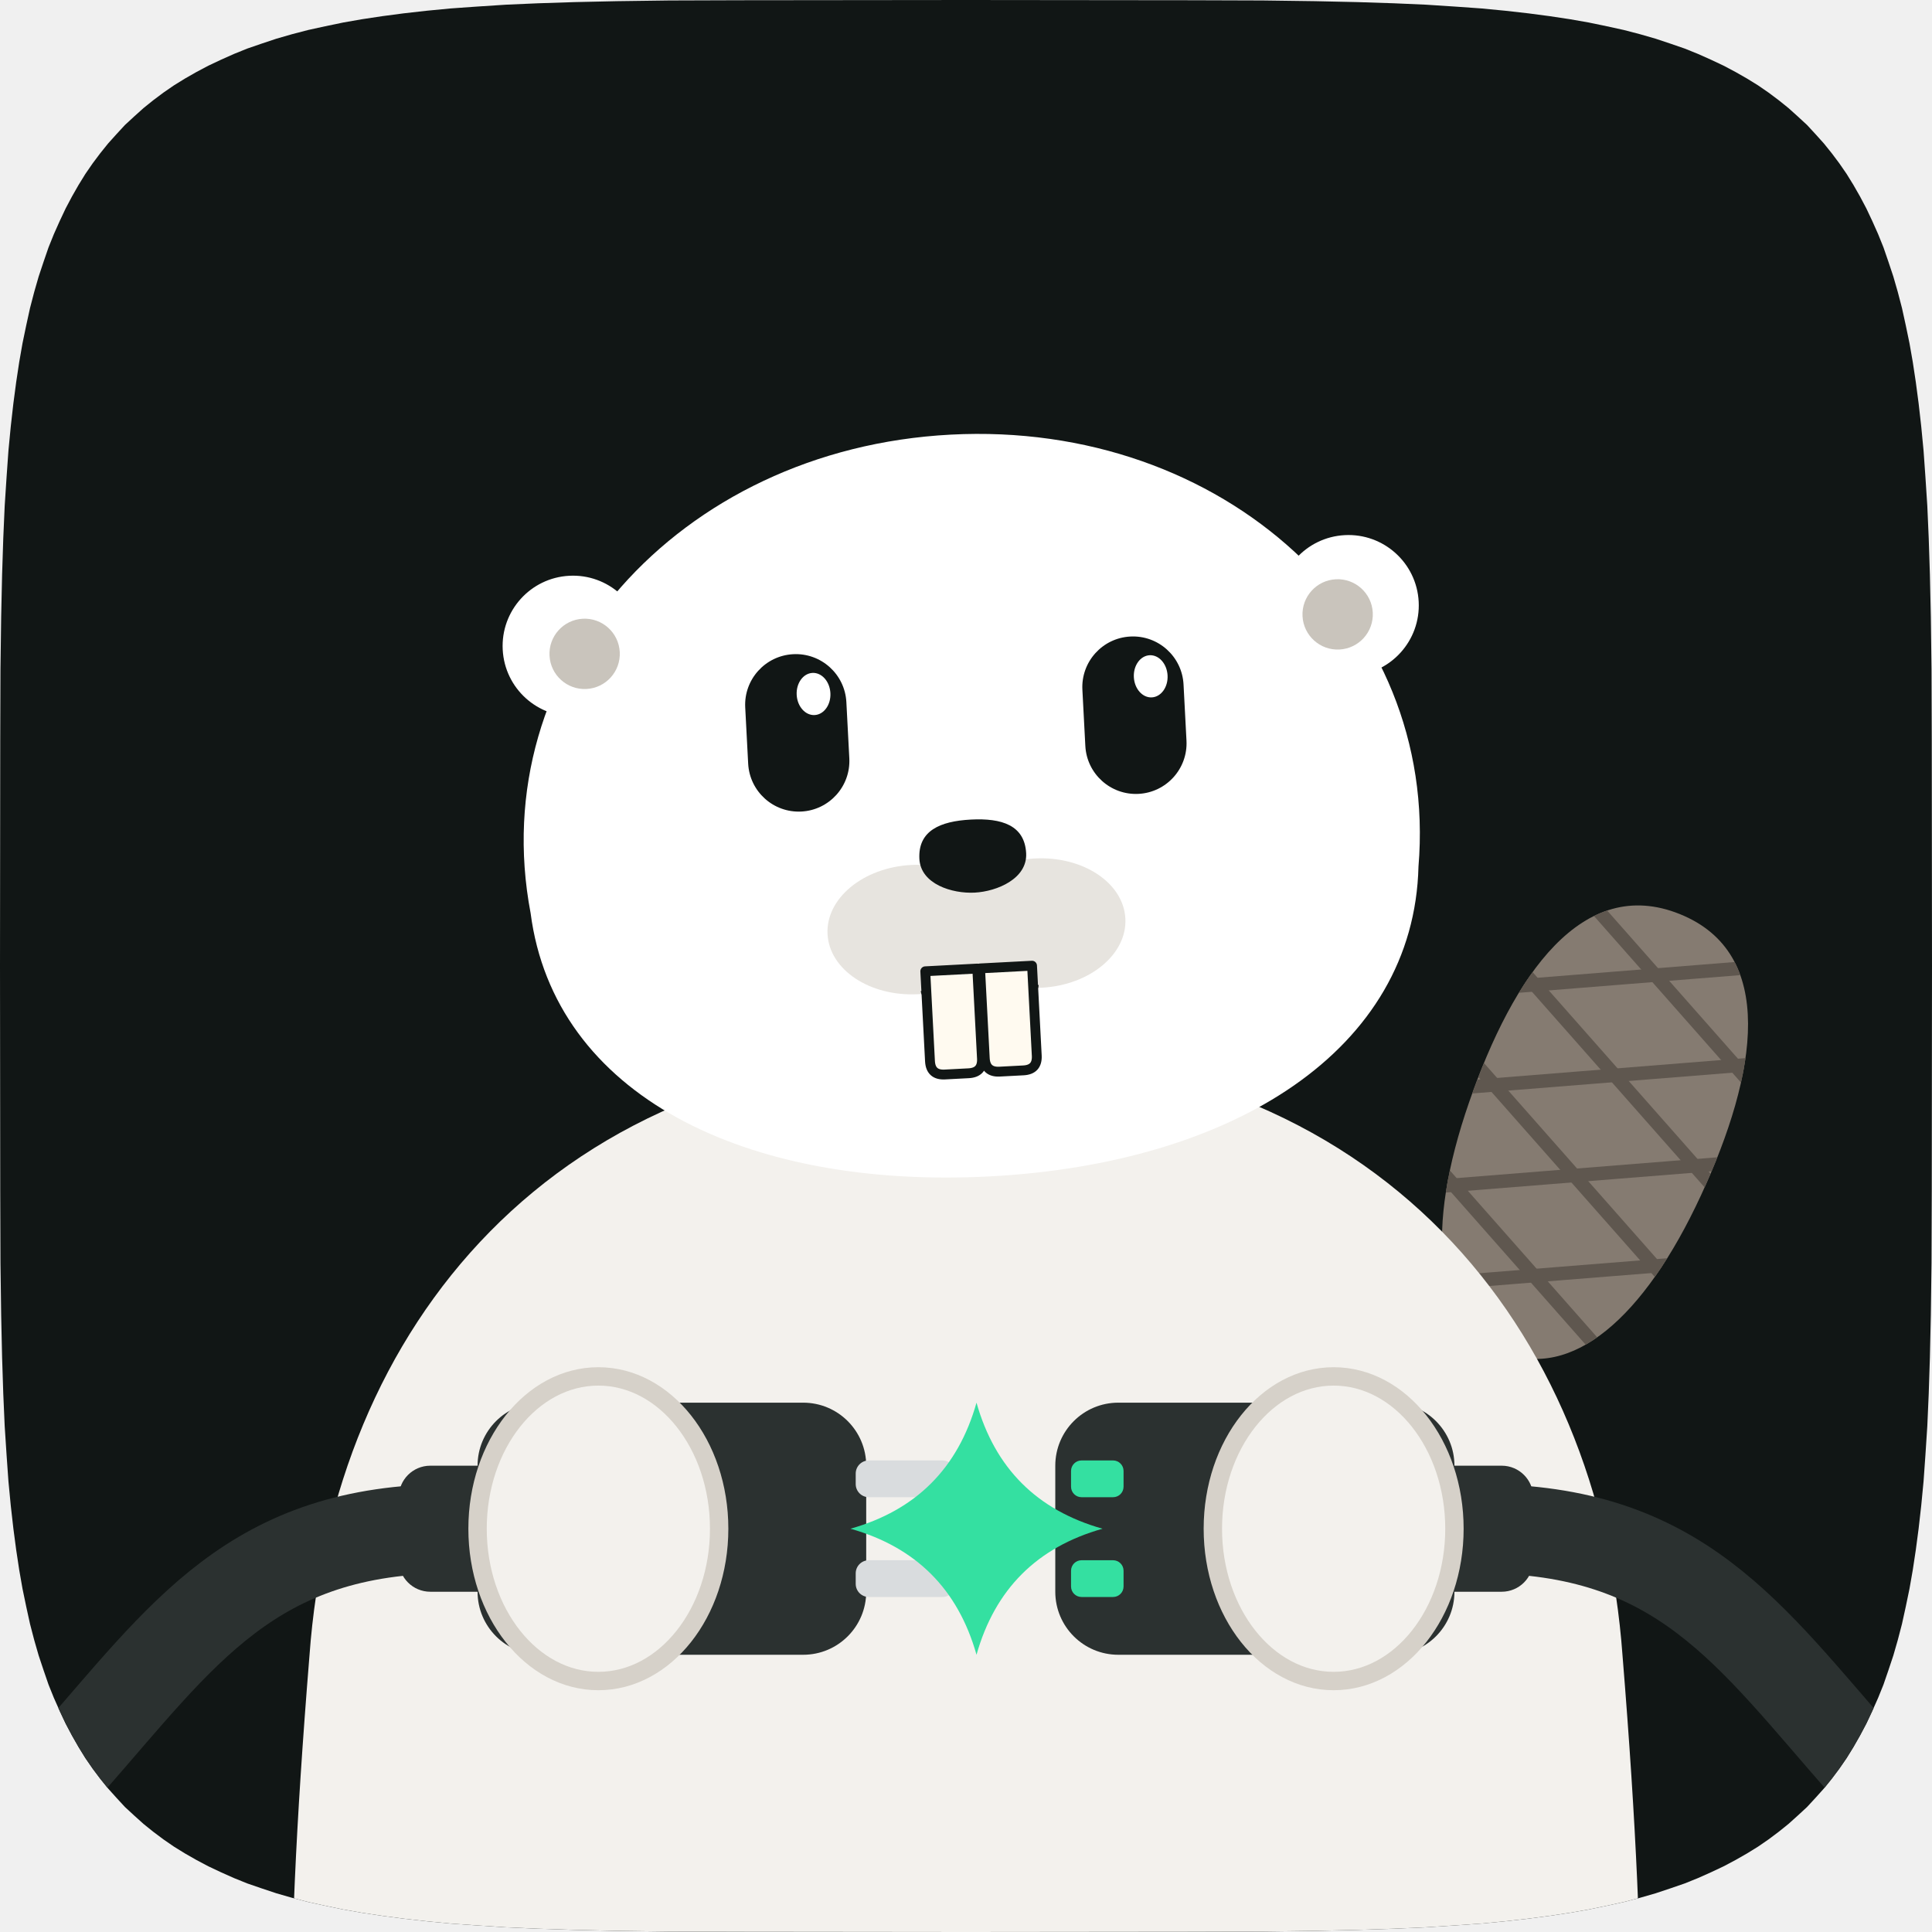
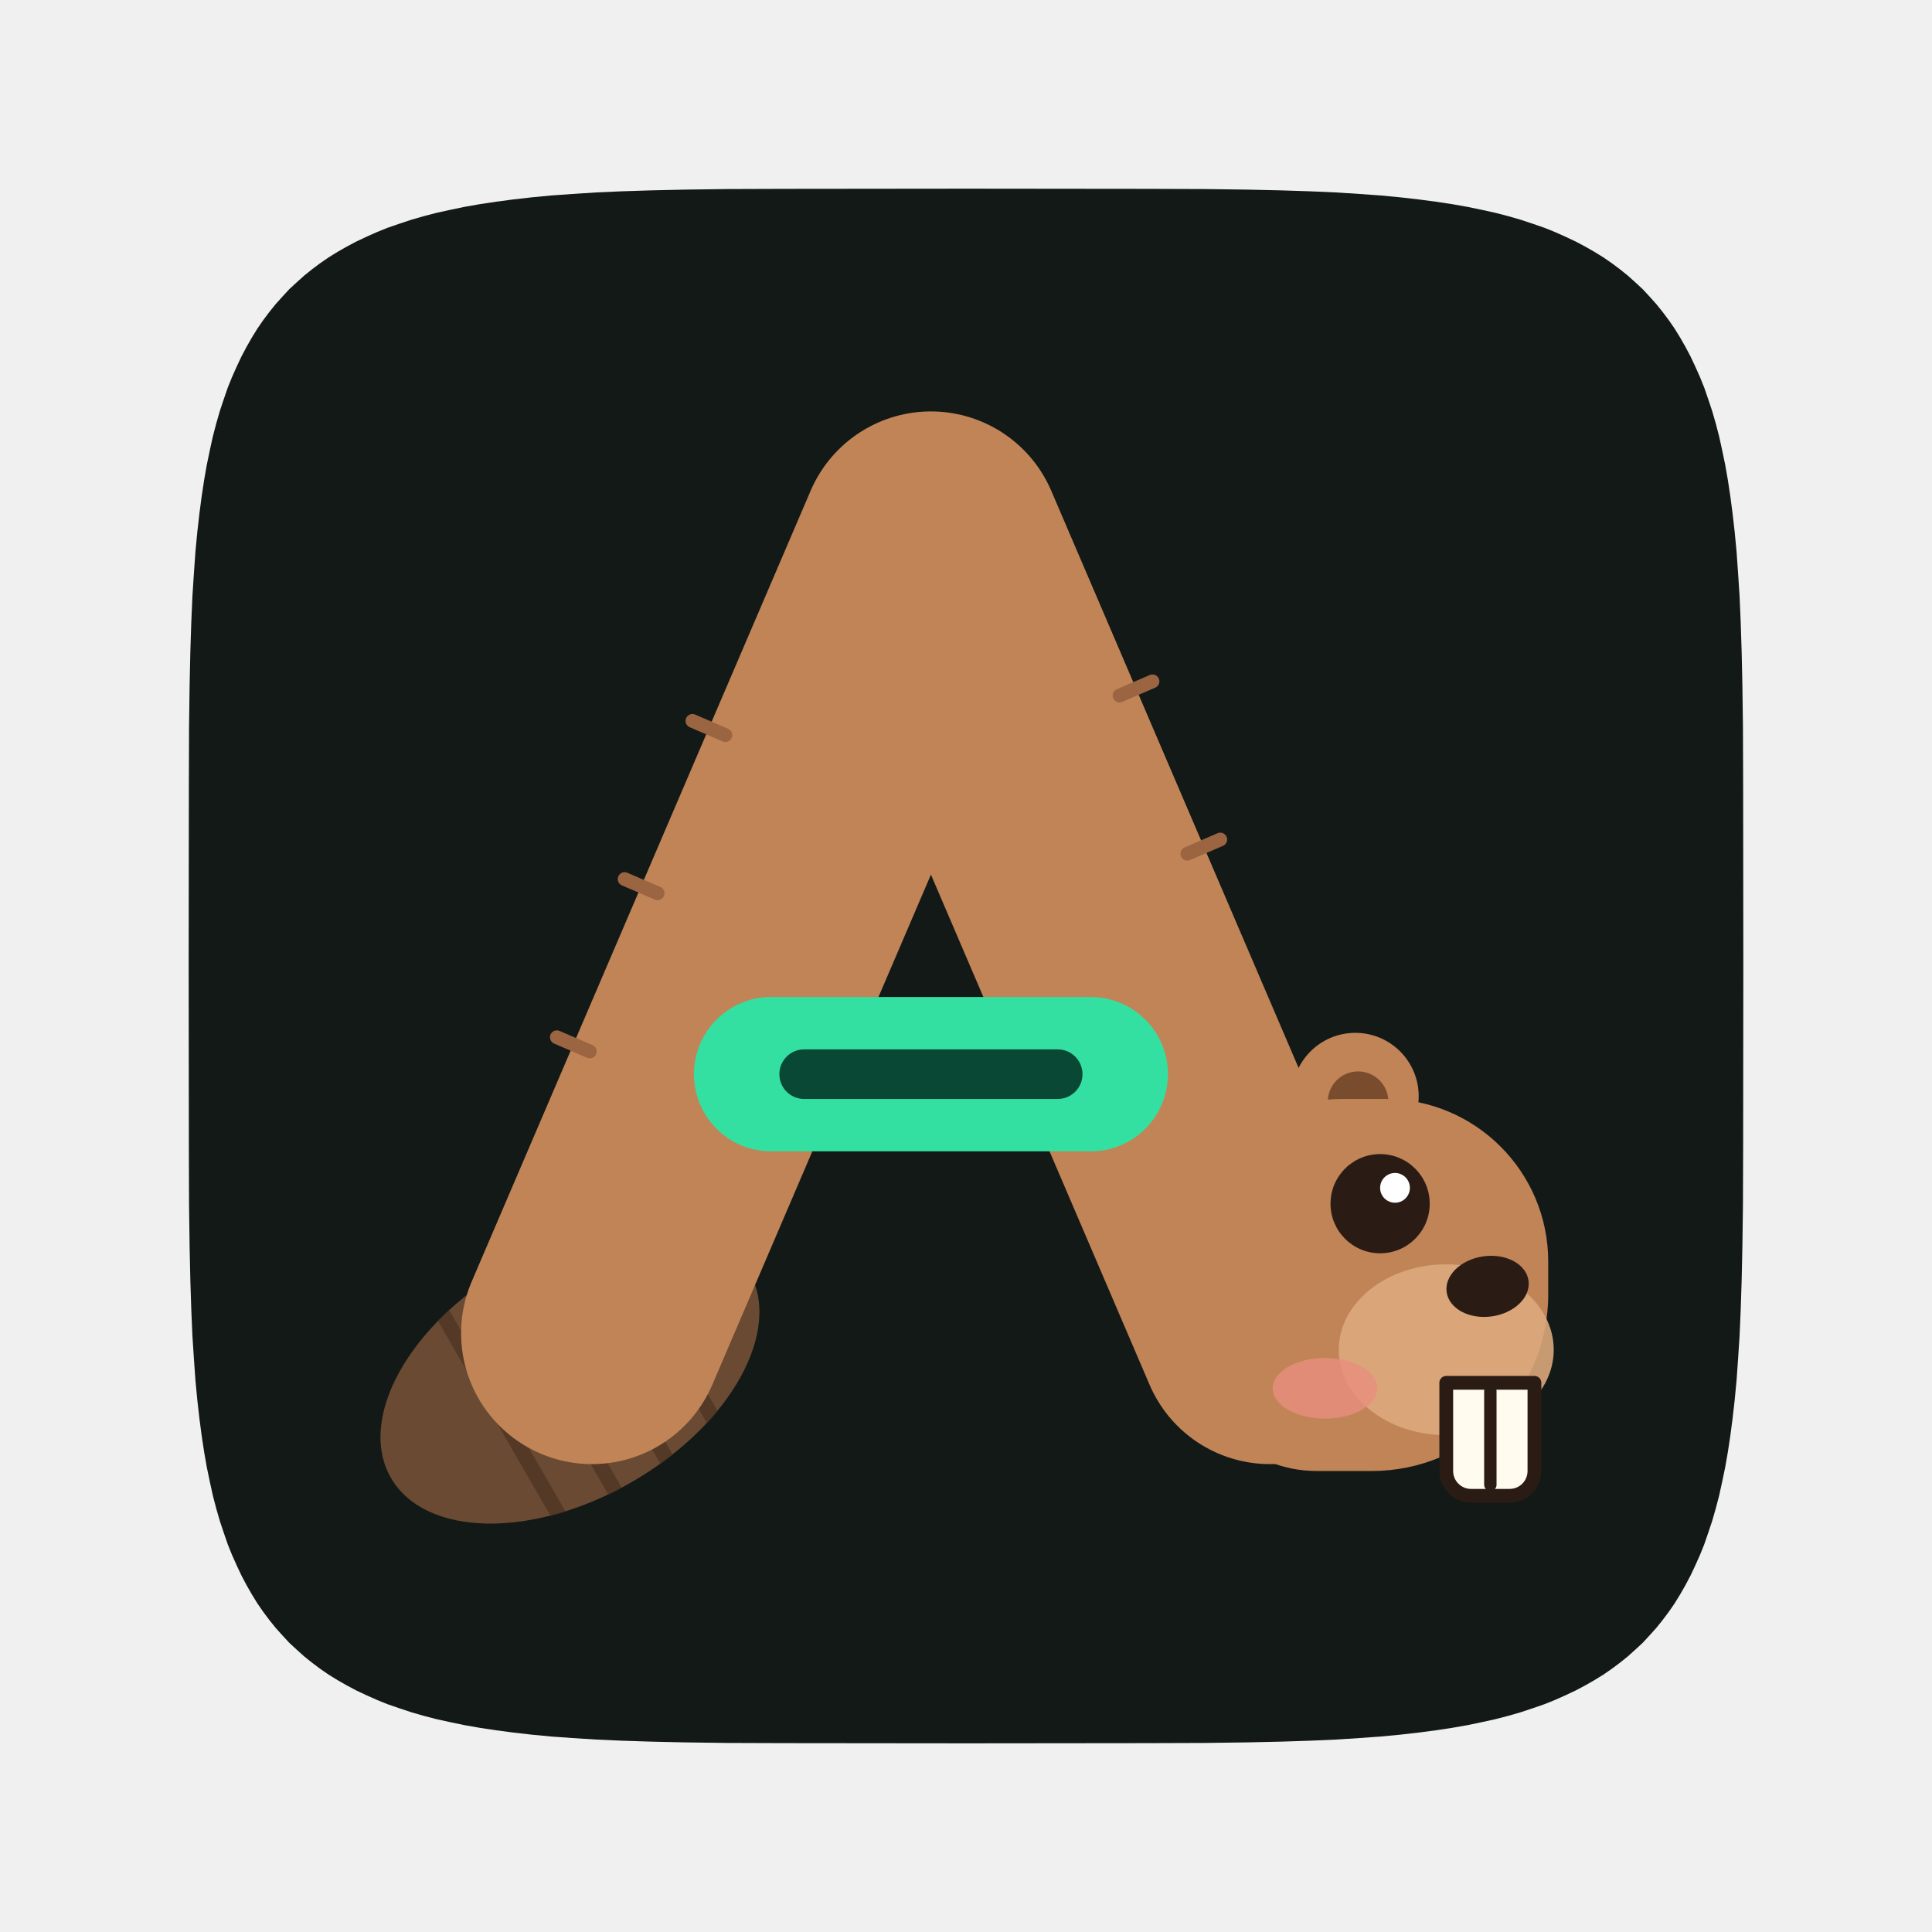
- <svg xmlns="http://www.w3.org/2000/svg" width="1024" height="1024" viewBox="100 100 824 824">
+ <svg xmlns="http://www.w3.org/2000/svg" width="1024" height="1024" viewBox="0 0 1024 1024" role="img" aria-label="AgentREST">
  <defs>
-     <path id="tile" d="M924.0 512.0 L923.9 608.0 L923.8 638.6 L923.5 660.9 L923.1 679.0 L922.6 694.5 L922.0 708.2 L921.2 720.5 L920.4 731.8 L919.4 742.2 L918.3 751.9 L917.1 761.0 L915.8 769.6 L914.4 777.6 L912.8 785.3 L911.2 792.6 L909.4 799.5 L907.5 806.1 L905.4 812.4 L903.3 818.5 L901.0 824.2 L898.5 829.8 L896.0 835.1 L893.3 840.2 L890.5 845.1 L887.6 849.8 L884.5 854.3 L881.2 858.7 L877.9 862.8 L874.3 866.8 L870.7 870.7 L866.8 874.3 L862.8 877.9 L858.7 881.2 L854.3 884.5 L849.8 887.6 L845.1 890.5 L840.2 893.3 L835.1 896.0 L829.8 898.5 L824.2 901.0 L818.5 903.3 L812.4 905.4 L806.1 907.5 L799.5 909.4 L792.6 911.2 L785.3 912.8 L777.6 914.4 L769.6 915.8 L761.0 917.1 L751.9 918.3 L742.2 919.4 L731.8 920.4 L720.5 921.2 L708.2 922.0 L694.5 922.6 L679.0 923.1 L660.9 923.5 L638.6 923.8 L608.0 923.9 L512.0 924.0 L416.0 923.9 L385.4 923.8 L363.1 923.5 L345.0 923.1 L329.5 922.6 L315.8 922.0 L303.5 921.2 L292.2 920.4 L281.8 919.4 L272.1 918.3 L263.0 917.1 L254.4 915.8 L246.4 914.4 L238.7 912.8 L231.4 911.2 L224.5 909.4 L217.9 907.5 L211.6 905.4 L205.5 903.3 L199.8 901.0 L194.2 898.5 L188.9 896.0 L183.8 893.3 L178.9 890.5 L174.2 887.6 L169.7 884.5 L165.3 881.2 L161.2 877.9 L157.2 874.3 L153.3 870.7 L149.7 866.8 L146.1 862.8 L142.8 858.7 L139.5 854.3 L136.4 849.8 L133.5 845.1 L130.7 840.2 L128.0 835.1 L125.5 829.8 L123.0 824.2 L120.7 818.5 L118.6 812.4 L116.5 806.1 L114.6 799.5 L112.8 792.6 L111.2 785.3 L109.6 777.6 L108.2 769.6 L106.9 761.0 L105.7 751.9 L104.6 742.2 L103.6 731.8 L102.8 720.5 L102.0 708.2 L101.4 694.5 L100.9 679.0 L100.5 660.9 L100.2 638.6 L100.1 608.0 L100.0 512.0 L100.1 416.0 L100.2 385.4 L100.5 363.1 L100.9 345.0 L101.4 329.5 L102.0 315.8 L102.8 303.5 L103.6 292.2 L104.6 281.8 L105.7 272.1 L106.9 263.0 L108.2 254.4 L109.6 246.4 L111.2 238.7 L112.8 231.4 L114.6 224.5 L116.5 217.9 L118.6 211.6 L120.7 205.5 L123.0 199.8 L125.5 194.2 L128.0 188.9 L130.7 183.8 L133.5 178.9 L136.4 174.2 L139.5 169.7 L142.8 165.3 L146.1 161.2 L149.7 157.2 L153.3 153.3 L157.2 149.7 L161.2 146.1 L165.3 142.8 L169.7 139.5 L174.2 136.4 L178.9 133.5 L183.8 130.7 L188.9 128.0 L194.2 125.5 L199.8 123.0 L205.5 120.7 L211.6 118.6 L217.9 116.5 L224.5 114.6 L231.4 112.8 L238.7 111.2 L246.4 109.6 L254.4 108.2 L263.0 106.9 L272.1 105.7 L281.8 104.6 L292.2 103.6 L303.5 102.8 L315.8 102.0 L329.5 101.4 L345.0 100.9 L363.1 100.5 L385.4 100.2 L416.0 100.1 L512.0 100.0 L608.0 100.1 L638.6 100.2 L660.9 100.5 L679.0 100.9 L694.5 101.4 L708.2 102.0 L720.5 102.8 L731.8 103.6 L742.2 104.6 L751.9 105.7 L761.0 106.9 L769.6 108.2 L777.6 109.6 L785.3 111.2 L792.6 112.8 L799.5 114.6 L806.1 116.5 L812.4 118.6 L818.5 120.7 L824.2 123.0 L829.8 125.5 L835.1 128.0 L840.2 130.7 L845.1 133.5 L849.8 136.4 L854.3 139.5 L858.7 142.8 L862.8 146.1 L866.8 149.7 L870.7 153.3 L874.3 157.2 L877.9 161.2 L881.2 165.3 L884.5 169.7 L887.6 174.2 L890.5 178.9 L893.3 183.8 L896.0 188.9 L898.5 194.2 L901.0 199.8 L903.3 205.5 L905.4 211.6 L907.5 217.9 L909.4 224.5 L911.2 231.4 L912.8 238.7 L914.4 246.4 L915.8 254.4 L917.1 263.0 L918.3 272.1 L919.4 281.8 L920.4 292.2 L921.2 303.5 L922.0 315.8 L922.6 329.5 L923.1 345.0 L923.5 363.1 L923.8 385.4 L923.9 416.0 Z" />
+     <filter id="tileDrop" x="-10%" y="-10%" width="120%" height="125%">
+       <feGaussianBlur stdDeviation="14" />
+     </filter>
+     <path id="squircle" d="M924.0 512.0 L923.9 608.0 L923.8 638.6 L923.5 660.9 L923.1 679.0 L922.6 694.5 L922.0 708.2 L921.2 720.5 L920.4 731.8 L919.4 742.2 L918.3 751.9 L917.1 761.0 L915.8 769.6 L914.4 777.6 L912.8 785.3 L911.2 792.6 L909.4 799.5 L907.5 806.1 L905.4 812.4 L903.3 818.5 L901.0 824.2 L898.5 829.8 L896.0 835.1 L893.3 840.2 L890.5 845.1 L887.6 849.8 L884.5 854.3 L881.2 858.7 L877.9 862.8 L874.3 866.8 L870.7 870.7 L866.8 874.3 L862.8 877.9 L858.7 881.2 L854.3 884.5 L849.8 887.6 L845.1 890.5 L840.2 893.3 L835.1 896.0 L829.8 898.5 L824.2 901.0 L818.5 903.3 L812.4 905.4 L806.1 907.5 L799.5 909.4 L792.6 911.2 L785.3 912.8 L777.6 914.4 L769.6 915.8 L761.0 917.1 L751.9 918.3 L742.2 919.4 L731.8 920.4 L720.5 921.2 L708.2 922.0 L694.5 922.6 L679.0 923.1 L660.9 923.5 L638.6 923.8 L608.0 923.9 L512.0 924.0 L416.0 923.9 L385.4 923.8 L363.1 923.5 L345.0 923.1 L329.5 922.6 L315.8 922.0 L303.5 921.2 L292.2 920.4 L281.8 919.4 L272.1 918.3 L263.0 917.1 L254.4 915.8 L246.4 914.4 L238.7 912.8 L231.4 911.2 L224.5 909.4 L217.9 907.5 L211.6 905.4 L205.5 903.3 L199.8 901.0 L194.2 898.5 L188.9 896.0 L183.8 893.3 L178.9 890.5 L174.2 887.6 L169.7 884.5 L165.3 881.2 L161.2 877.9 L157.2 874.3 L153.3 870.7 L149.7 866.8 L146.1 862.8 L142.8 858.7 L139.5 854.3 L136.4 849.8 L133.5 845.1 L130.7 840.2 L128.0 835.1 L125.5 829.8 L123.0 824.2 L120.7 818.5 L118.6 812.4 L116.5 806.1 L114.6 799.5 L112.8 792.6 L111.2 785.3 L109.6 777.6 L108.2 769.6 L106.9 761.0 L105.7 751.9 L104.6 742.2 L103.6 731.8 L102.8 720.5 L102.0 708.2 L101.4 694.5 L100.9 679.0 L100.5 660.9 L100.2 638.6 L100.1 608.0 L100.0 512.0 L100.1 416.0 L100.2 385.4 L100.5 363.1 L100.9 345.0 L101.4 329.5 L102.0 315.8 L102.8 303.5 L103.6 292.2 L104.6 281.8 L105.7 272.1 L106.9 263.0 L108.2 254.4 L109.6 246.4 L111.2 238.7 L112.8 231.4 L114.6 224.5 L116.5 217.9 L118.6 211.6 L120.7 205.5 L123.0 199.8 L125.5 194.2 L128.0 188.9 L130.7 183.8 L133.5 178.9 L136.4 174.2 L139.5 169.7 L142.8 165.3 L146.1 161.2 L149.7 157.2 L153.3 153.3 L157.2 149.7 L161.2 146.1 L165.3 142.8 L169.7 139.5 L174.2 136.4 L178.9 133.5 L183.8 130.7 L188.9 128.0 L194.2 125.5 L199.8 123.0 L205.5 120.7 L211.6 118.6 L217.9 116.5 L224.5 114.6 L231.4 112.8 L238.7 111.2 L246.4 109.6 L254.4 108.2 L263.0 106.9 L272.1 105.7 L281.8 104.6 L292.2 103.6 L303.5 102.8 L315.8 102.0 L329.5 101.4 L345.0 100.9 L363.1 100.5 L385.4 100.2 L416.0 100.1 L512.0 100.0 L608.0 100.1 L638.6 100.2 L660.9 100.5 L679.0 100.9 L694.5 101.4 L708.2 102.0 L720.5 102.8 L731.8 103.6 L742.2 104.6 L751.9 105.7 L761.0 106.9 L769.6 108.2 L777.6 109.6 L785.3 111.2 L792.6 112.8 L799.5 114.6 L806.1 116.5 L812.4 118.6 L818.5 120.7 L824.2 123.0 L829.8 125.5 L835.1 128.0 L840.2 130.7 L845.1 133.5 L849.8 136.4 L854.3 139.5 L858.7 142.8 L862.8 146.1 L866.8 149.7 L870.7 153.3 L874.3 157.2 L877.9 161.2 L881.2 165.3 L884.5 169.7 L887.6 174.2 L890.5 178.9 L893.3 183.8 L896.0 188.9 L898.5 194.2 L901.0 199.8 L903.3 205.5 L905.4 211.6 L907.5 217.9 L909.4 224.5 L911.2 231.4 L912.8 238.7 L914.4 246.4 L915.8 254.4 L917.1 263.0 L918.3 272.1 L919.4 281.8 L920.4 292.2 L921.2 303.5 L922.0 315.8 L922.6 329.5 L923.1 345.0 L923.5 363.1 L923.8 385.4 L923.9 416.0 Z" />
    <clipPath id="clip">
-       <use href="#tile" />
+       <use href="#squircle" />
    </clipPath>
  </defs>
-   <use href="#tile" fill="#111615" />
+   <use href="#squircle" fill="#121917" />
  <g clip-path="url(#clip)">
-     <g transform="translate(776 590) rotate(22) scale(0.72)">
-       <clipPath id="tF">
-         <path d="M 0 -150 C 62 -150 78 -80 74 0 C 70 80 44 130 0 130 C -44 130 -70 80 -74 0 C -78 -80 -62 -150 0 -150 Z" />
-       </clipPath>
-       <path d="M 0 -150 C 62 -150 78 -80 74 0 C 70 80 44 130 0 130 C -44 130 -70 80 -74 0 C -78 -80 -62 -150 0 -150 Z" fill="#857b71" />
-       <g clip-path="url(#tF)" stroke="#5f574f" stroke-width="8">
-         <path d="M -90 -220 L 90 -130" />
-         <path d="M 90 -220 L -90 -130" />
-         <path d="M -90 -156 L 90 -66" />
-         <path d="M 90 -156 L -90 -66" />
-         <path d="M -90 -92 L 90 -2" />
-         <path d="M 90 -92 L -90 -2" />
-         <path d="M -90 -28 L 90 62" />
-         <path d="M 90 -28 L -90 62" />
-         <path d="M -90 36 L 90 126" />
-         <path d="M 90 36 L -90 126" />
-         <path d="M -90 100 L 90 190" />
-         <path d="M 90 100 L -90 190" />
+     <g transform="translate(119.5 96.1) scale(0.7303)">
+       <ellipse cx="250" cy="866" rx="150" ry="90" fill="#6B4A33" transform="rotate(150 250 866)" />
+       <mask id="ar-tc" maskUnits="userSpaceOnUse" x="-300" y="-300" width="1624" height="1624">
+         <g fill="#fff" stroke="#fff">
+           <ellipse cx="250" cy="866" rx="150" ry="90" fill="#fff" transform="rotate(150 250 866)" />
+         </g>
+       </mask>
+       <g mask="url(#ar-tc)">
+         <path d="M359.1 906.9 L269.1 751.1 M321 928.9 L231 773.1 M282.9 950.9 L192.9 795.1 M244.8 972.9 L154.8 817.1" fill="none" stroke="#3D2819" stroke-width="11" stroke-linecap="round" stroke-linejoin="round" opacity=".5" />
      </g>
-     </g>
-     <path d="M 512 548 C 690 548 782 668 792 806 C 798 880 800 930 800 980 L 224 980 C 224 930 226 880 232 806 C 242 668 334 548 512 548 Z" fill="#f3f1ed" />
-     <g transform="translate(512 410) rotate(-3) scale(0.6) translate(-512 -600)">
-       <g fill="#fff">
-         <circle cx="236" cy="528" r="50" />
-         <circle cx="788" cy="528" r="50" />
-         <path d="M 196 716 C 172 540 318 392 512 392 C 706 392 852 540 828 716 C 818 846 686 920 512 920 C 338 920 206 846 196 716 Z" />
-       </g>
-       <circle cx="244" cy="534" r="25" fill="#c9c4bc" />
-       <circle cx="780" cy="534" r="25" fill="#c9c4bc" />
-       <rect x="356" y="542" width="72" height="112" rx="36" fill="#111615" />
-       <rect x="596" y="542" width="72" height="112" rx="36" fill="#111615" />
-       <ellipse cx="405" cy="571" rx="12" ry="15" fill="#fff" opacity="1" />
-       <ellipse cx="645" cy="571" rx="12" ry="15" fill="#fff" opacity="1" />
-       <g fill="#e7e4df">
-         <ellipse cx="468" cy="742" rx="62" ry="46" />
-         <ellipse cx="556" cy="742" rx="62" ry="46" />
-       </g>
-       <path d="M 474 692 C 474 672 490 666 512 666 C 534 666 550 672 550 692 C 550 710 528 718 512 718 C 496 718 474 710 474 692 Z" fill="#111615" />
-       <path d="M 470 786 Q 512 776 554 786 Q 552 800 512 804 Q 472 800 470 786 Z" fill="#111615" />
-       <path d="M 474 772 L 511 772 L 511 836 Q 511 846 501 846 L 484 846 Q 474 846 474 836 Z" fill="#fffaf0" stroke="#111615" stroke-width="7" stroke-linejoin="round" />
-       <path d="M 513 772 L 550 772 L 550 836 Q 550 846 540 846 L 523 846 Q 513 846 513 836 Z" fill="#fffaf0" stroke="#111615" stroke-width="7" stroke-linejoin="round" />
-     </g>
-     <g transform="translate(512 752) scale(1.12) translate(-512 -752)">
-       <path d="M 316 752 C 240 752 214 792 170 842 C 140 872 110 888 60 892" stroke="#2b3130" stroke-width="34" stroke-linecap="round" fill="none" />
-       <path d="M 708 752 C 784 752 810 792 854 842 C 884 872 914 888 964 892" stroke="#2b3130" stroke-width="34" stroke-linecap="round" fill="none" />
-       <rect x="296" y="728" width="44" height="48" rx="12" fill="#2b3130" />
-       <rect x="326" y="704" width="148" height="96" rx="24" fill="#2b3130" />
-       <rect x="470" y="726" width="38" height="14" rx="5" fill="#d9dcde" />
-       <rect x="470" y="764" width="38" height="14" rx="5" fill="#d9dcde" />
-       <rect x="684" y="728" width="44" height="48" rx="12" fill="#2b3130" />
-       <rect x="546" y="704" width="152" height="96" rx="24" fill="#2b3130" />
-       <rect x="552" y="726" width="20" height="14" rx="4" fill="#34E0A1" />
-       <rect x="552" y="764" width="20" height="14" rx="4" fill="#34E0A1" />
-       <g fill="#f3f1ed" stroke="#d6d1c9" stroke-width="7">
-         <ellipse cx="372" cy="752" rx="46" ry="58" />
-         <ellipse cx="652" cy="752" rx="46" ry="58" />
-       </g>
-       <path d="M 516 704 Q 526.56 741.44 564 752 Q 526.56 762.56 516 800 Q 505.44 762.56 468 752 Q 505.44 741.44 516 704 Z" fill="#34E0A1" />
+       <circle cx="820" cy="664" r="46" fill="#C08457" />
+       <circle cx="822" cy="668" r="22" fill="#7A4C2E" />
+       <path d="M266 836 L512 262 L758 836" fill="none" stroke="#C08457" stroke-width="190" stroke-linecap="round" stroke-linejoin="round" />
+       <path d="M810 666 H842 A118 118 0 0 1 960 784 V808 A128 128 0 0 1 832 936 H792 A92 92 0 0 1 700 844 V776 A110 110 0 0 1 810 666 Z" fill="#C08457" />
+       <path d="M362.8 401.9 L338.9 391.6" fill="none" stroke="#9A6540" stroke-width="10" stroke-linecap="round" stroke-linejoin="round" />
+       <path d="M313.6 516.7 L289.7 506.4" fill="none" stroke="#9A6540" stroke-width="10" stroke-linecap="round" stroke-linejoin="round" />
+       <path d="M264.4 631.5 L240.5 621.2" fill="none" stroke="#9A6540" stroke-width="10" stroke-linecap="round" stroke-linejoin="round" />
+       <path d="M648.9 373.2 L672.8 362.9" fill="none" stroke="#9A6540" stroke-width="10" stroke-linecap="round" stroke-linejoin="round" />
+       <path d="M698.1 488 L722 477.7" fill="none" stroke="#9A6540" stroke-width="10" stroke-linecap="round" stroke-linejoin="round" />
+       <ellipse cx="886" cy="848" rx="78" ry="62" fill="#DCA87C" opacity=".9" />
+       <ellipse cx="798" cy="876" rx="38" ry="22" fill="#E88E7E" opacity=".8" />
+       <circle cx="838" cy="742" r="36" fill="#2A1C14" />
+       <circle cx="848.8" cy="730.5" r="10.8" fill="#fff" />
+       <ellipse cx="916" cy="802" rx="30" ry="22" fill="#2A1C14" transform="rotate(-8 916 802)" />
+       <path d="M886 872 H950 V936 A18 18 0 0 1 932 954 H904 A18 18 0 0 1 886 936 V872 Z" fill="#FFFBEF" stroke="#2A1C14" stroke-width="10" stroke-linejoin="round" />
+       <path d="M918 878 V946" fill="none" stroke="#2A1C14" stroke-width="9" stroke-linecap="round" stroke-linejoin="round" />
+       <path d="M396 592 H628 A56 56 0 0 1 684 648 V648 A56 56 0 0 1 628 704 H396 A56 56 0 0 1 340 648 V648 A56 56 0 0 1 396 592 Z" fill="#34E0A1" />
+       <path d="M420 630 H604 A18 18 0 0 1 622 648 V648 A18 18 0 0 1 604 666 H420 A18 18 0 0 1 402 648 V648 A18 18 0 0 1 420 630 Z" fill="#06372A" opacity=".9" />
    </g>
  </g>
</svg>
